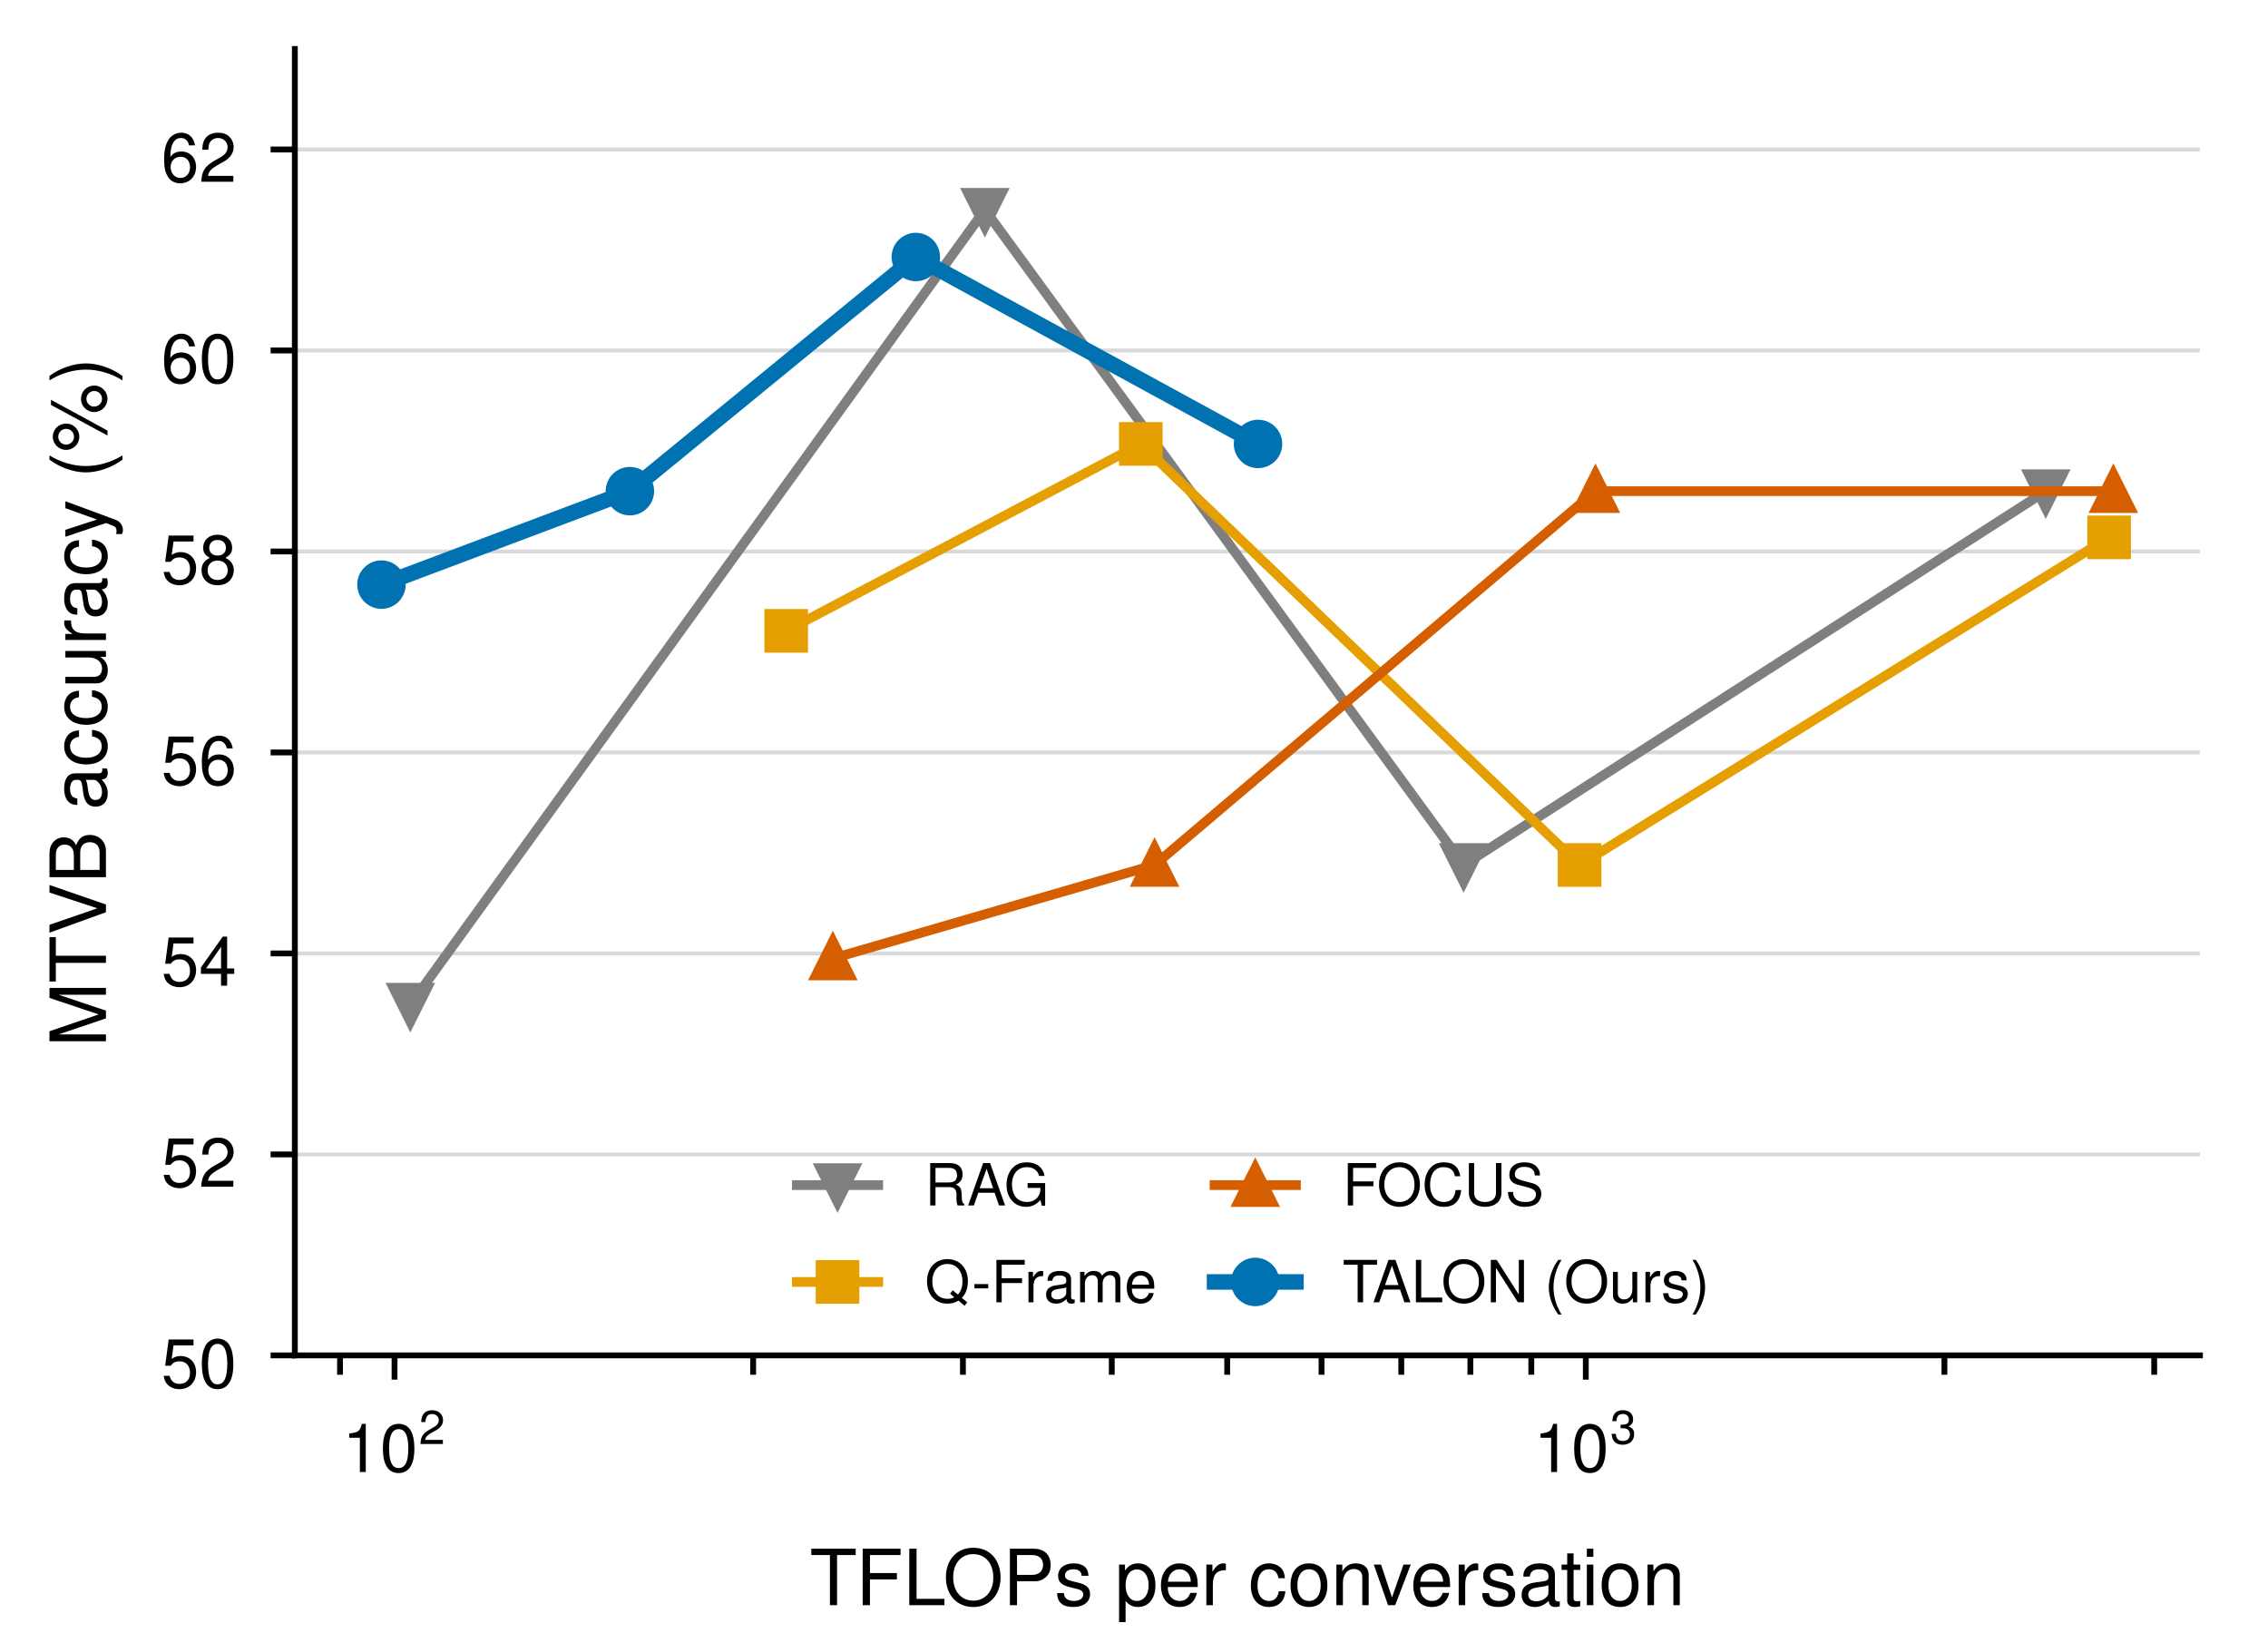
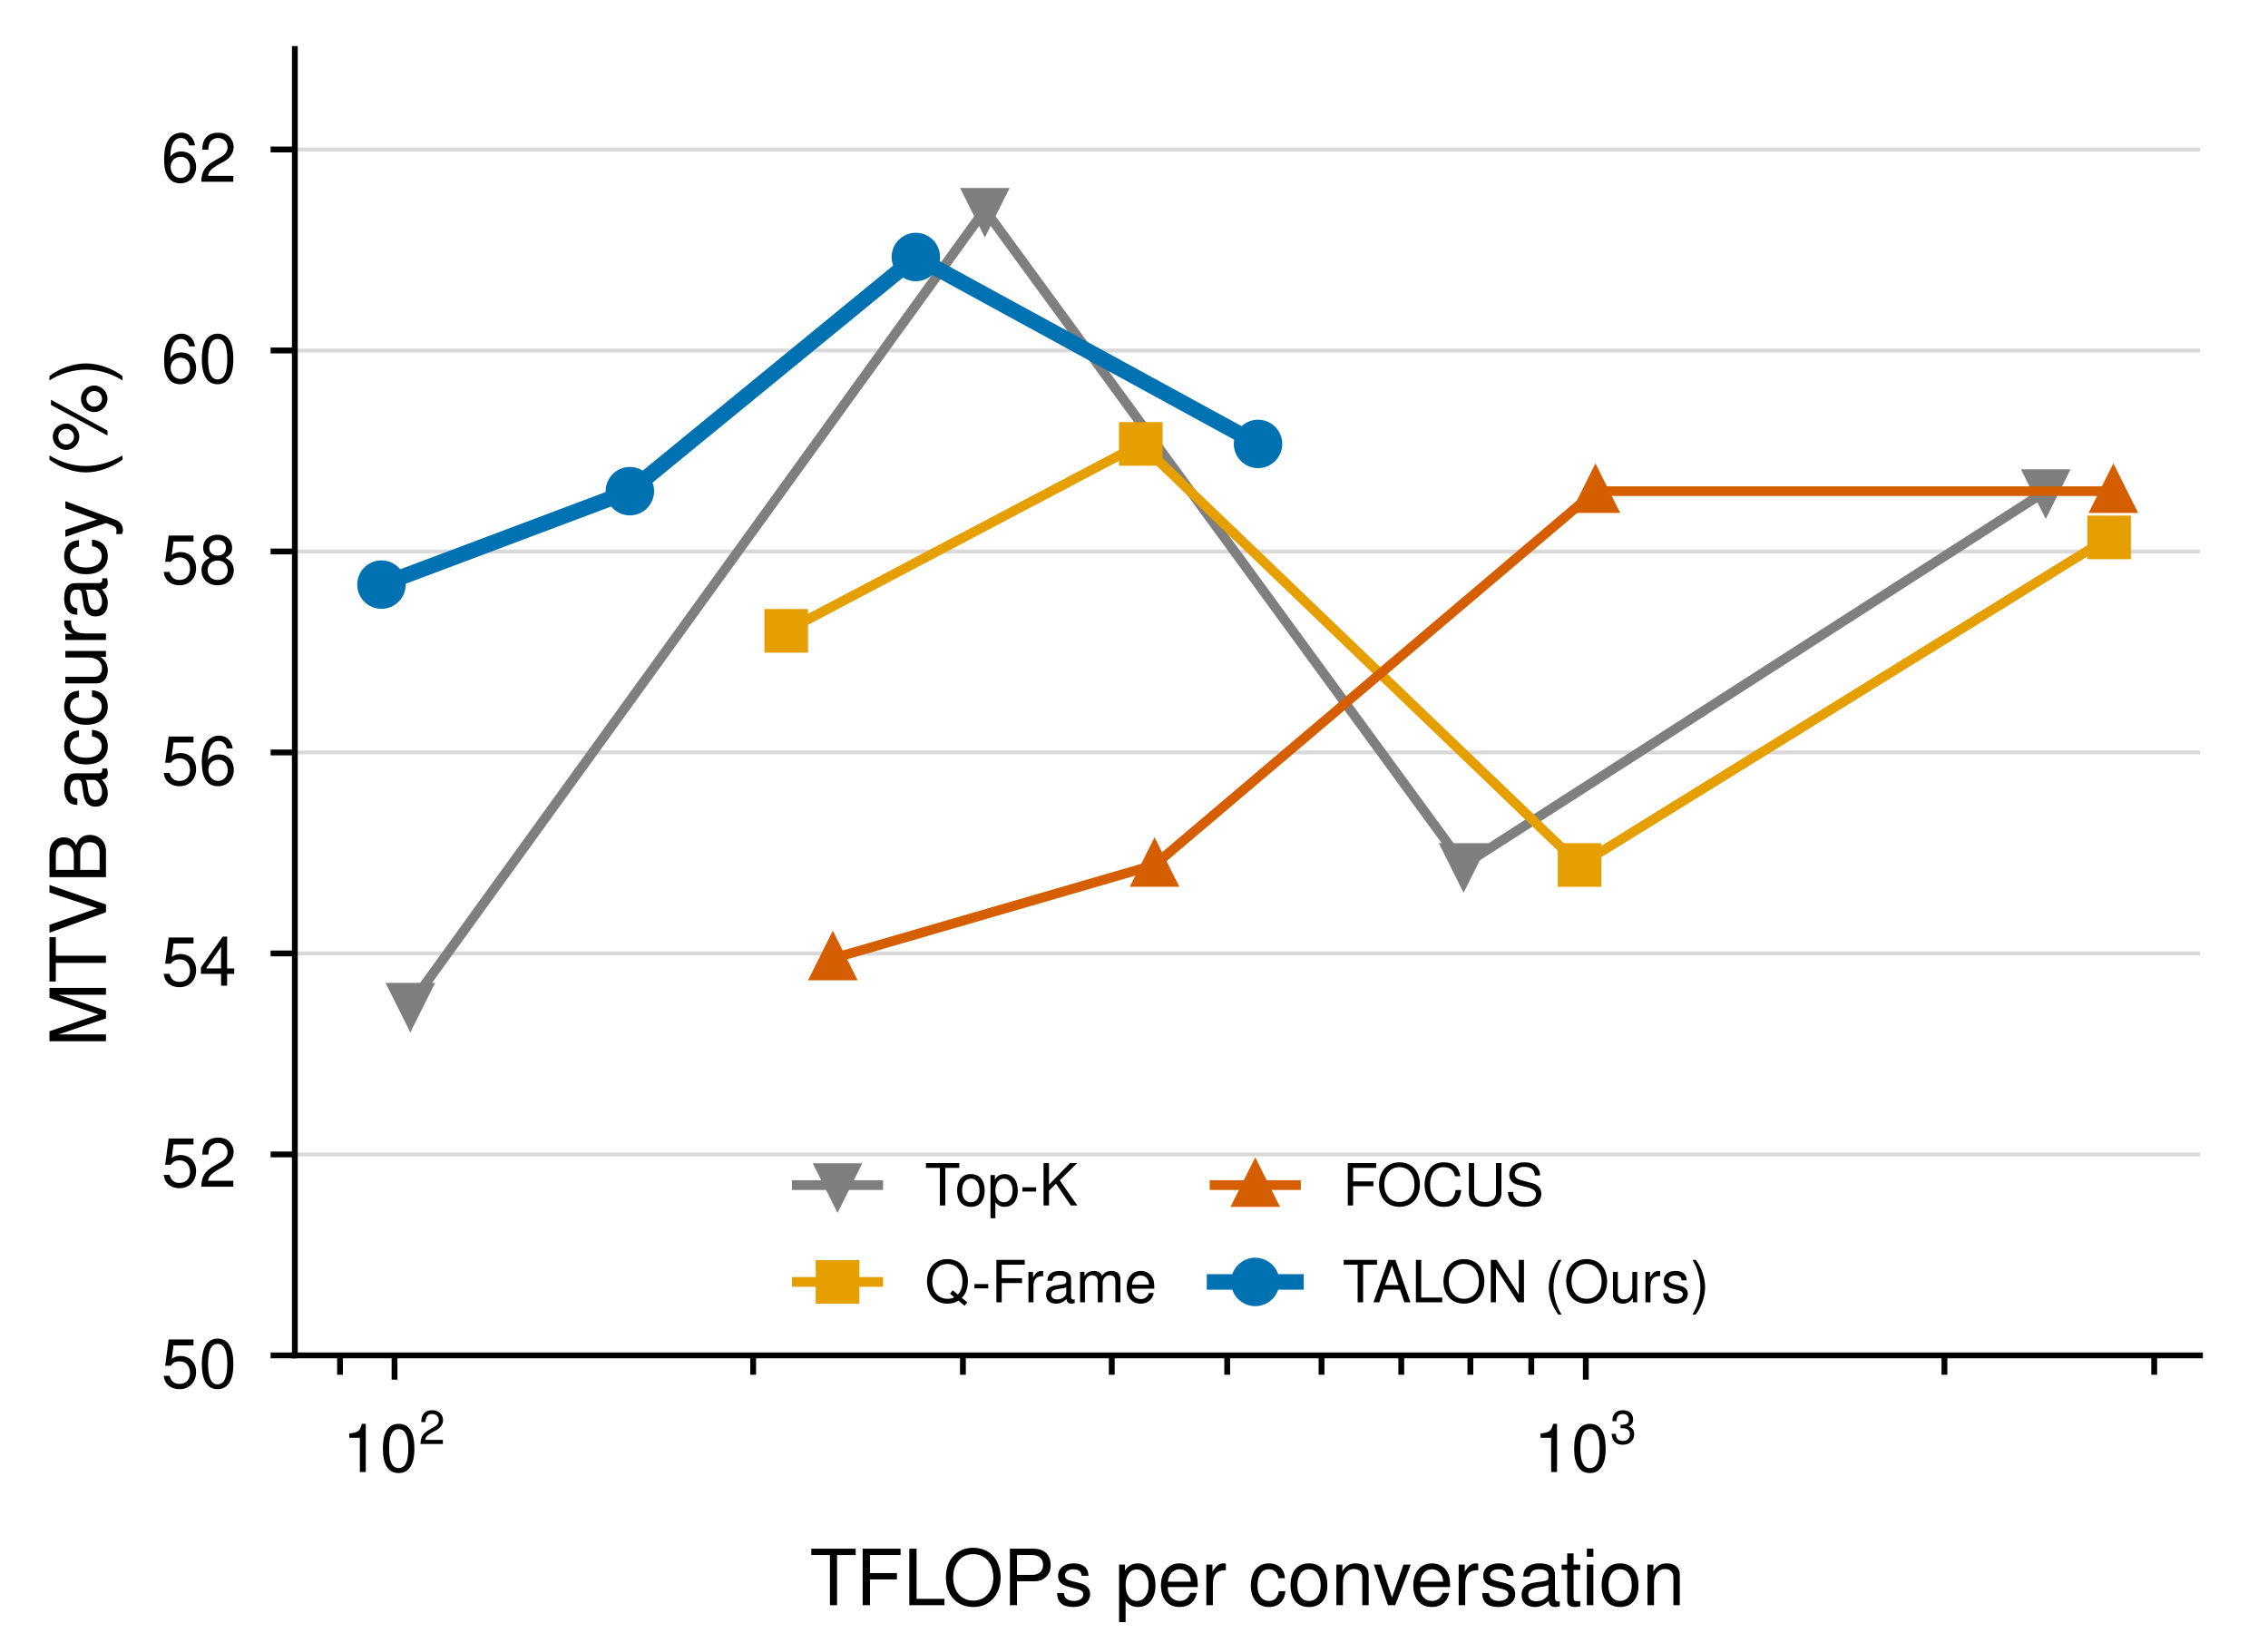
<svg xmlns="http://www.w3.org/2000/svg" xmlns:xlink="http://www.w3.org/1999/xlink" width="234pt" height="168.48pt" viewBox="0 0 234 168.48" version="1.1">
  <defs>
    <style type="text/css">*{stroke-linejoin: round; stroke-linecap: butt}</style>
  </defs>
  <g id="figure_1">
    <g id="patch_1">
      <path d="M 0 168.48  L 234 168.48  L 234 0  L 0 0  z " style="fill: #ffffff" />
    </g>
    <g id="axes_1">
      <g id="patch_2">
        <path d="M 30.42 139.838  L 226.98 139.838  L 226.98 5.054  L 30.42 5.054  z " style="fill: #ffffff" />
      </g>
      <g id="matplotlib.axis_1">
        <g id="xtick_1">
          <g id="line2d_1">
            <defs>
-               <path id="m56f54d2861" d="M 0 0  L 0 2.5  " style="stroke: #000000; stroke-width: 0.6" />
+               <path id="m5f5e166d02" d="M 0 0  L 0 2.5  " style="stroke: #000000; stroke-width: 0.6" />
            </defs>
            <g>
-               <use xlink:href="#m56f54d2861" x="40.706" y="139.838" style="stroke: #000000; stroke-width: 0.6" />
+               <use xlink:href="#m5f5e166d02" x="40.706" y="139.838" style="stroke: #000000; stroke-width: 0.6" />
            </g>
          </g>
          <g id="text_1">
            <g transform="translate(35.31599 152.5024)">
              <text>
                <tspan x="0" y="-0.631" style="font-size: 7px; font-family: 'Helvetica Neue'">1</tspan>
                <tspan x="3.892" y="-0.631" style="font-size: 7px; font-family: 'Helvetica Neue'">0</tspan>
                <tspan x="7.894" y="-3.522" style="font-size: 4.9px; font-family: 'Helvetica Neue'">2</tspan>
              </text>
            </g>
          </g>
        </g>
        <g id="xtick_2">
          <g id="line2d_2">
            <g>
-               <use xlink:href="#m56f54d2861" x="163.616" y="139.838" style="stroke: #000000; stroke-width: 0.6" />
+               <use xlink:href="#m5f5e166d02" x="163.616" y="139.838" style="stroke: #000000; stroke-width: 0.6" />
            </g>
          </g>
          <g id="text_2">
            <g transform="translate(158.226 152.5024)">
              <text>
                <tspan x="0" y="-0.631" style="font-size: 7px; font-family: 'Helvetica Neue'">1</tspan>
                <tspan x="3.892" y="-0.631" style="font-size: 7px; font-family: 'Helvetica Neue'">0</tspan>
                <tspan x="7.894" y="-3.522" style="font-size: 4.9px; font-family: 'Helvetica Neue'">3</tspan>
              </text>
            </g>
          </g>
        </g>
        <g id="xtick_3">
          <g id="line2d_3">
            <defs>
-               <path id="m73130291bb" d="M 0 0  L 0 2  " style="stroke: #000000; stroke-width: 0.6" />
+               <path id="m038fb39496" d="M 0 0  L 0 2  " style="stroke: #000000; stroke-width: 0.6" />
            </defs>
            <g>
-               <use xlink:href="#m73130291bb" x="35.082" y="139.838" style="stroke: #000000; stroke-width: 0.6" />
+               <use xlink:href="#m038fb39496" x="35.082" y="139.838" style="stroke: #000000; stroke-width: 0.6" />
            </g>
          </g>
        </g>
        <g id="xtick_4">
          <g id="line2d_4">
            <g>
-               <use xlink:href="#m73130291bb" x="77.706" y="139.838" style="stroke: #000000; stroke-width: 0.6" />
+               <use xlink:href="#m038fb39496" x="77.706" y="139.838" style="stroke: #000000; stroke-width: 0.6" />
            </g>
          </g>
        </g>
        <g id="xtick_5">
          <g id="line2d_5">
            <g>
-               <use xlink:href="#m73130291bb" x="99.349" y="139.838" style="stroke: #000000; stroke-width: 0.6" />
+               <use xlink:href="#m038fb39496" x="99.349" y="139.838" style="stroke: #000000; stroke-width: 0.6" />
            </g>
          </g>
        </g>
        <g id="xtick_6">
          <g id="line2d_6">
            <g>
-               <use xlink:href="#m73130291bb" x="114.705" y="139.838" style="stroke: #000000; stroke-width: 0.6" />
+               <use xlink:href="#m038fb39496" x="114.705" y="139.838" style="stroke: #000000; stroke-width: 0.6" />
            </g>
          </g>
        </g>
        <g id="xtick_7">
          <g id="line2d_7">
            <g>
-               <use xlink:href="#m73130291bb" x="126.616" y="139.838" style="stroke: #000000; stroke-width: 0.6" />
+               <use xlink:href="#m038fb39496" x="126.616" y="139.838" style="stroke: #000000; stroke-width: 0.6" />
            </g>
          </g>
        </g>
        <g id="xtick_8">
          <g id="line2d_8">
            <g>
-               <use xlink:href="#m73130291bb" x="136.349" y="139.838" style="stroke: #000000; stroke-width: 0.6" />
+               <use xlink:href="#m038fb39496" x="136.349" y="139.838" style="stroke: #000000; stroke-width: 0.6" />
            </g>
          </g>
        </g>
        <g id="xtick_9">
          <g id="line2d_9">
            <g>
-               <use xlink:href="#m73130291bb" x="144.577" y="139.838" style="stroke: #000000; stroke-width: 0.6" />
+               <use xlink:href="#m038fb39496" x="144.577" y="139.838" style="stroke: #000000; stroke-width: 0.6" />
            </g>
          </g>
        </g>
        <g id="xtick_10">
          <g id="line2d_10">
            <g>
-               <use xlink:href="#m73130291bb" x="151.705" y="139.838" style="stroke: #000000; stroke-width: 0.6" />
+               <use xlink:href="#m038fb39496" x="151.705" y="139.838" style="stroke: #000000; stroke-width: 0.6" />
            </g>
          </g>
        </g>
        <g id="xtick_11">
          <g id="line2d_11">
            <g>
-               <use xlink:href="#m73130291bb" x="157.992" y="139.838" style="stroke: #000000; stroke-width: 0.6" />
+               <use xlink:href="#m038fb39496" x="157.992" y="139.838" style="stroke: #000000; stroke-width: 0.6" />
            </g>
          </g>
        </g>
        <g id="xtick_12">
          <g id="line2d_12">
            <g>
-               <use xlink:href="#m73130291bb" x="200.616" y="139.838" style="stroke: #000000; stroke-width: 0.6" />
+               <use xlink:href="#m038fb39496" x="200.616" y="139.838" style="stroke: #000000; stroke-width: 0.6" />
            </g>
          </g>
        </g>
        <g id="xtick_13">
          <g id="line2d_13">
            <g>
-               <use xlink:href="#m73130291bb" x="222.259" y="139.838" style="stroke: #000000; stroke-width: 0.6" />
+               <use xlink:href="#m038fb39496" x="222.259" y="139.838" style="stroke: #000000; stroke-width: 0.6" />
            </g>
          </g>
        </g>
        <g id="text_3">
          <text style="font-size: 8px; font-family: 'Helvetica Neue', 'Helvetica', 'Arial', 'TeX Gyre Heros', 'Nimbus Sans', 'Liberation Sans', 'DejaVu Sans', sans-serif; text-anchor: middle" x="128.7" y="165.609" transform="rotate(-0 128.7 165.6094)">TFLOPs per conversation</text>
        </g>
      </g>
      <g id="matplotlib.axis_2">
        <g id="ytick_1">
          <g id="line2d_14">
-             <path d="M 30.42 139.838  L 226.98 139.838  " clip-path="url(#p18e8fd5a39)" style="fill: none; stroke: #d9d9d9; stroke-width: 0.4; stroke-linecap: square" />
+             <path d="M 30.42 139.838  L 226.98 139.838  " clip-path="url(#p450d087f22)" style="fill: none; stroke: #d9d9d9; stroke-width: 0.4; stroke-linecap: square" />
          </g>
          <g id="line2d_15">
            <defs>
-               <path id="m559d681cb4" d="M 0 0  L -2.5 0  " style="stroke: #000000; stroke-width: 0.6" />
+               <path id="m58cfd22f32" d="M 0 0  L -2.5 0  " style="stroke: #000000; stroke-width: 0.6" />
            </defs>
            <g>
-               <use xlink:href="#m559d681cb4" x="30.42" y="139.838" style="stroke: #000000; stroke-width: 0.6" />
+               <use xlink:href="#m58cfd22f32" x="30.42" y="139.838" style="stroke: #000000; stroke-width: 0.6" />
            </g>
          </g>
          <g id="text_4">
            <text style="font-size: 7px; font-family: 'Helvetica Neue', 'Helvetica', 'Arial', 'TeX Gyre Heros', 'Nimbus Sans', 'Liberation Sans', 'DejaVu Sans', sans-serif; text-anchor: end" x="24.42" y="143.17" transform="rotate(-0 24.42 143.1704)">50</text>
          </g>
        </g>
        <g id="ytick_2">
          <g id="line2d_16">
-             <path d="M 30.42 119.102  L 226.98 119.102  " clip-path="url(#p18e8fd5a39)" style="fill: none; stroke: #d9d9d9; stroke-width: 0.4; stroke-linecap: square" />
+             <path d="M 30.42 119.102  L 226.98 119.102  " clip-path="url(#p450d087f22)" style="fill: none; stroke: #d9d9d9; stroke-width: 0.4; stroke-linecap: square" />
          </g>
          <g id="line2d_17">
            <g>
-               <use xlink:href="#m559d681cb4" x="30.42" y="119.102" style="stroke: #000000; stroke-width: 0.6" />
+               <use xlink:href="#m58cfd22f32" x="30.42" y="119.102" style="stroke: #000000; stroke-width: 0.6" />
            </g>
          </g>
          <g id="text_5">
            <text style="font-size: 7px; font-family: 'Helvetica Neue', 'Helvetica', 'Arial', 'TeX Gyre Heros', 'Nimbus Sans', 'Liberation Sans', 'DejaVu Sans', sans-serif; text-anchor: end" x="24.42" y="122.434" transform="rotate(-0 24.42 122.4344)">52</text>
          </g>
        </g>
        <g id="ytick_3">
          <g id="line2d_18">
-             <path d="M 30.42 98.366  L 226.98 98.366  " clip-path="url(#p18e8fd5a39)" style="fill: none; stroke: #d9d9d9; stroke-width: 0.4; stroke-linecap: square" />
+             <path d="M 30.42 98.366  L 226.98 98.366  " clip-path="url(#p450d087f22)" style="fill: none; stroke: #d9d9d9; stroke-width: 0.4; stroke-linecap: square" />
          </g>
          <g id="line2d_19">
            <g>
-               <use xlink:href="#m559d681cb4" x="30.42" y="98.366" style="stroke: #000000; stroke-width: 0.6" />
+               <use xlink:href="#m58cfd22f32" x="30.42" y="98.366" style="stroke: #000000; stroke-width: 0.6" />
            </g>
          </g>
          <g id="text_6">
            <text style="font-size: 7px; font-family: 'Helvetica Neue', 'Helvetica', 'Arial', 'TeX Gyre Heros', 'Nimbus Sans', 'Liberation Sans', 'DejaVu Sans', sans-serif; text-anchor: end" x="24.42" y="101.698" transform="rotate(-0 24.42 101.6984)">54</text>
          </g>
        </g>
        <g id="ytick_4">
          <g id="line2d_20">
-             <path d="M 30.42 77.63  L 226.98 77.63  " clip-path="url(#p18e8fd5a39)" style="fill: none; stroke: #d9d9d9; stroke-width: 0.4; stroke-linecap: square" />
+             <path d="M 30.42 77.63  L 226.98 77.63  " clip-path="url(#p450d087f22)" style="fill: none; stroke: #d9d9d9; stroke-width: 0.4; stroke-linecap: square" />
          </g>
          <g id="line2d_21">
            <g>
-               <use xlink:href="#m559d681cb4" x="30.42" y="77.63" style="stroke: #000000; stroke-width: 0.6" />
+               <use xlink:href="#m58cfd22f32" x="30.42" y="77.63" style="stroke: #000000; stroke-width: 0.6" />
            </g>
          </g>
          <g id="text_7">
            <text style="font-size: 7px; font-family: 'Helvetica Neue', 'Helvetica', 'Arial', 'TeX Gyre Heros', 'Nimbus Sans', 'Liberation Sans', 'DejaVu Sans', sans-serif; text-anchor: end" x="24.42" y="80.962" transform="rotate(-0 24.42 80.9624)">56</text>
          </g>
        </g>
        <g id="ytick_5">
          <g id="line2d_22">
-             <path d="M 30.42 56.894  L 226.98 56.894  " clip-path="url(#p18e8fd5a39)" style="fill: none; stroke: #d9d9d9; stroke-width: 0.4; stroke-linecap: square" />
+             <path d="M 30.42 56.894  L 226.98 56.894  " clip-path="url(#p450d087f22)" style="fill: none; stroke: #d9d9d9; stroke-width: 0.4; stroke-linecap: square" />
          </g>
          <g id="line2d_23">
            <g>
-               <use xlink:href="#m559d681cb4" x="30.42" y="56.894" style="stroke: #000000; stroke-width: 0.6" />
+               <use xlink:href="#m58cfd22f32" x="30.42" y="56.894" style="stroke: #000000; stroke-width: 0.6" />
            </g>
          </g>
          <g id="text_8">
            <text style="font-size: 7px; font-family: 'Helvetica Neue', 'Helvetica', 'Arial', 'TeX Gyre Heros', 'Nimbus Sans', 'Liberation Sans', 'DejaVu Sans', sans-serif; text-anchor: end" x="24.42" y="60.226" transform="rotate(-0 24.42 60.2264)">58</text>
          </g>
        </g>
        <g id="ytick_6">
          <g id="line2d_24">
-             <path d="M 30.42 36.158  L 226.98 36.158  " clip-path="url(#p18e8fd5a39)" style="fill: none; stroke: #d9d9d9; stroke-width: 0.4; stroke-linecap: square" />
+             <path d="M 30.42 36.158  L 226.98 36.158  " clip-path="url(#p450d087f22)" style="fill: none; stroke: #d9d9d9; stroke-width: 0.4; stroke-linecap: square" />
          </g>
          <g id="line2d_25">
            <g>
-               <use xlink:href="#m559d681cb4" x="30.42" y="36.158" style="stroke: #000000; stroke-width: 0.6" />
+               <use xlink:href="#m58cfd22f32" x="30.42" y="36.158" style="stroke: #000000; stroke-width: 0.6" />
            </g>
          </g>
          <g id="text_9">
            <text style="font-size: 7px; font-family: 'Helvetica Neue', 'Helvetica', 'Arial', 'TeX Gyre Heros', 'Nimbus Sans', 'Liberation Sans', 'DejaVu Sans', sans-serif; text-anchor: end" x="24.42" y="39.49" transform="rotate(-0 24.42 39.4904)">60</text>
          </g>
        </g>
        <g id="ytick_7">
          <g id="line2d_26">
-             <path d="M 30.42 15.422  L 226.98 15.422  " clip-path="url(#p18e8fd5a39)" style="fill: none; stroke: #d9d9d9; stroke-width: 0.4; stroke-linecap: square" />
+             <path d="M 30.42 15.422  L 226.98 15.422  " clip-path="url(#p450d087f22)" style="fill: none; stroke: #d9d9d9; stroke-width: 0.4; stroke-linecap: square" />
          </g>
          <g id="line2d_27">
            <g>
-               <use xlink:href="#m559d681cb4" x="30.42" y="15.422" style="stroke: #000000; stroke-width: 0.6" />
+               <use xlink:href="#m58cfd22f32" x="30.42" y="15.422" style="stroke: #000000; stroke-width: 0.6" />
            </g>
          </g>
          <g id="text_10">
            <text style="font-size: 7px; font-family: 'Helvetica Neue', 'Helvetica', 'Arial', 'TeX Gyre Heros', 'Nimbus Sans', 'Liberation Sans', 'DejaVu Sans', sans-serif; text-anchor: end" x="24.42" y="18.754" transform="rotate(-0 24.42 18.7544)">62</text>
          </g>
        </g>
        <g id="text_11">
          <text style="font-size: 8px; font-family: 'Helvetica Neue', 'Helvetica', 'Arial', 'TeX Gyre Heros', 'Nimbus Sans', 'Liberation Sans', 'DejaVu Sans', sans-serif; text-anchor: middle" x="10.933" y="72.446" transform="rotate(-90 10.93287 72.4464)">MTVB accuracy (%)</text>
        </g>
      </g>
      <g id="line2d_28">
-         <path d="M 42.336 103.654  L 101.613 21.643  L 151.006 89.243  L 211.07 50.674  " clip-path="url(#p18e8fd5a39)" style="fill: none; stroke: #7f7f7f; stroke-linecap: square" />
+         <path d="M 42.336 103.654  L 101.613 21.643  L 151.006 89.243  L 211.07 50.674  " clip-path="url(#p450d087f22)" style="fill: none; stroke: #7f7f7f; stroke-linecap: square" />
        <defs>
-           <path id="m9eb6e48b61" d="M -0 1.75  L 1.75 -1.75  L -1.75 -1.75  z " style="stroke: #7f7f7f; stroke-linejoin: miter" />
+           <path id="mfda0dea805" d="M -0 1.75  L 1.75 -1.75  L -1.75 -1.75  z " style="stroke: #7f7f7f; stroke-linejoin: miter" />
        </defs>
-         <g clip-path="url(#p18e8fd5a39)">
-           <use xlink:href="#m9eb6e48b61" x="42.336" y="103.654" style="fill: #7f7f7f; stroke: #7f7f7f; stroke-linejoin: miter" />
-           <use xlink:href="#m9eb6e48b61" x="101.613" y="21.643" style="fill: #7f7f7f; stroke: #7f7f7f; stroke-linejoin: miter" />
-           <use xlink:href="#m9eb6e48b61" x="151.006" y="89.243" style="fill: #7f7f7f; stroke: #7f7f7f; stroke-linejoin: miter" />
-           <use xlink:href="#m9eb6e48b61" x="211.07" y="50.674" style="fill: #7f7f7f; stroke: #7f7f7f; stroke-linejoin: miter" />
+         <g clip-path="url(#p450d087f22)">
+           <use xlink:href="#mfda0dea805" x="42.336" y="103.654" style="fill: #7f7f7f; stroke: #7f7f7f; stroke-linejoin: miter" />
+           <use xlink:href="#mfda0dea805" x="101.613" y="21.643" style="fill: #7f7f7f; stroke: #7f7f7f; stroke-linejoin: miter" />
+           <use xlink:href="#mfda0dea805" x="151.006" y="89.243" style="fill: #7f7f7f; stroke: #7f7f7f; stroke-linejoin: miter" />
+           <use xlink:href="#mfda0dea805" x="211.07" y="50.674" style="fill: #7f7f7f; stroke: #7f7f7f; stroke-linejoin: miter" />
        </g>
      </g>
      <g id="line2d_29">
-         <path d="M 81.117 65.085  L 117.702 45.801  L 162.972 89.243  L 217.605 55.443  " clip-path="url(#p18e8fd5a39)" style="fill: none; stroke: #e69f00; stroke-linecap: square" />
+         <path d="M 81.117 65.085  L 117.702 45.801  L 162.972 89.243  L 217.605 55.443  " clip-path="url(#p450d087f22)" style="fill: none; stroke: #e69f00; stroke-linecap: square" />
        <defs>
-           <path id="m37dd24dab8" d="M -1.75 1.75  L 1.75 1.75  L 1.75 -1.75  L -1.75 -1.75  z " style="stroke: #e69f00; stroke-linejoin: miter" />
+           <path id="me984724351" d="M -1.75 1.75  L 1.75 1.75  L 1.75 -1.75  L -1.75 -1.75  z " style="stroke: #e69f00; stroke-linejoin: miter" />
        </defs>
-         <g clip-path="url(#p18e8fd5a39)">
-           <use xlink:href="#m37dd24dab8" x="81.117" y="65.085" style="fill: #e69f00; stroke: #e69f00; stroke-linejoin: miter" />
-           <use xlink:href="#m37dd24dab8" x="117.702" y="45.801" style="fill: #e69f00; stroke: #e69f00; stroke-linejoin: miter" />
-           <use xlink:href="#m37dd24dab8" x="162.972" y="89.243" style="fill: #e69f00; stroke: #e69f00; stroke-linejoin: miter" />
-           <use xlink:href="#m37dd24dab8" x="217.605" y="55.443" style="fill: #e69f00; stroke: #e69f00; stroke-linejoin: miter" />
+         <g clip-path="url(#p450d087f22)">
+           <use xlink:href="#me984724351" x="81.117" y="65.085" style="fill: #e69f00; stroke: #e69f00; stroke-linejoin: miter" />
+           <use xlink:href="#me984724351" x="117.702" y="45.801" style="fill: #e69f00; stroke: #e69f00; stroke-linejoin: miter" />
+           <use xlink:href="#me984724351" x="162.972" y="89.243" style="fill: #e69f00; stroke: #e69f00; stroke-linejoin: miter" />
+           <use xlink:href="#me984724351" x="217.605" y="55.443" style="fill: #e69f00; stroke: #e69f00; stroke-linejoin: miter" />
        </g>
      </g>
      <g id="line2d_30">
-         <path d="M 85.926 98.885  L 119.121 89.243  L 164.61 50.674  L 218.045 50.674  " clip-path="url(#p18e8fd5a39)" style="fill: none; stroke: #d55e00; stroke-linecap: square" />
+         <path d="M 85.926 98.885  L 119.121 89.243  L 164.61 50.674  L 218.045 50.674  " clip-path="url(#p450d087f22)" style="fill: none; stroke: #d55e00; stroke-linecap: square" />
        <defs>
-           <path id="m023f02c074" d="M 0 -1.75  L -1.75 1.75  L 1.75 1.75  z " style="stroke: #d55e00; stroke-linejoin: miter" />
+           <path id="m1761fa0e5c" d="M 0 -1.75  L -1.75 1.75  L 1.75 1.75  z " style="stroke: #d55e00; stroke-linejoin: miter" />
        </defs>
-         <g clip-path="url(#p18e8fd5a39)">
-           <use xlink:href="#m023f02c074" x="85.926" y="98.885" style="fill: #d55e00; stroke: #d55e00; stroke-linejoin: miter" />
-           <use xlink:href="#m023f02c074" x="119.121" y="89.243" style="fill: #d55e00; stroke: #d55e00; stroke-linejoin: miter" />
-           <use xlink:href="#m023f02c074" x="164.61" y="50.674" style="fill: #d55e00; stroke: #d55e00; stroke-linejoin: miter" />
-           <use xlink:href="#m023f02c074" x="218.045" y="50.674" style="fill: #d55e00; stroke: #d55e00; stroke-linejoin: miter" />
+         <g clip-path="url(#p450d087f22)">
+           <use xlink:href="#m1761fa0e5c" x="85.926" y="98.885" style="fill: #d55e00; stroke: #d55e00; stroke-linejoin: miter" />
+           <use xlink:href="#m1761fa0e5c" x="119.121" y="89.243" style="fill: #d55e00; stroke: #d55e00; stroke-linejoin: miter" />
+           <use xlink:href="#m1761fa0e5c" x="164.61" y="50.674" style="fill: #d55e00; stroke: #d55e00; stroke-linejoin: miter" />
+           <use xlink:href="#m1761fa0e5c" x="218.045" y="50.674" style="fill: #d55e00; stroke: #d55e00; stroke-linejoin: miter" />
        </g>
      </g>
      <g id="patch_3">
        <path d="M 30.42 139.838  L 30.42 5.054  " style="fill: none; stroke: #000000; stroke-width: 0.6; stroke-linejoin: miter; stroke-linecap: square" />
      </g>
      <g id="patch_4">
        <path d="M 30.42 139.838  L 226.98 139.838  " style="fill: none; stroke: #000000; stroke-width: 0.6; stroke-linejoin: miter; stroke-linecap: square" />
      </g>
      <g id="line2d_31">
-         <path d="M 39.355 60.316  L 64.988 50.674  L 94.49 26.516  L 129.797 45.801  " clip-path="url(#p18e8fd5a39)" style="fill: none; stroke: #0072b2; stroke-width: 1.6; stroke-linecap: square" />
+         <path d="M 39.355 60.316  L 64.988 50.674  L 94.49 26.516  L 129.797 45.801  " clip-path="url(#p450d087f22)" style="fill: none; stroke: #0072b2; stroke-width: 1.6; stroke-linecap: square" />
        <defs>
-           <path id="m91bbaf8480" d="M 0 2  C 0.53 2 1.039 1.789 1.414 1.414  C 1.789 1.039 2 0.53 2 0  C 2 -0.53 1.789 -1.039 1.414 -1.414  C 1.039 -1.789 0.53 -2 0 -2  C -0.53 -2 -1.039 -1.789 -1.414 -1.414  C -1.789 -1.039 -2 -0.53 -2 0  C -2 0.53 -1.789 1.039 -1.414 1.414  C -1.039 1.789 -0.53 2 0 2  z " style="stroke: #0072b2" />
+           <path id="mc4d85626bd" d="M 0 2  C 0.53 2 1.039 1.789 1.414 1.414  C 1.789 1.039 2 0.53 2 0  C 2 -0.53 1.789 -1.039 1.414 -1.414  C 1.039 -1.789 0.53 -2 0 -2  C -0.53 -2 -1.039 -1.789 -1.414 -1.414  C -1.789 -1.039 -2 -0.53 -2 0  C -2 0.53 -1.789 1.039 -1.414 1.414  C -1.039 1.789 -0.53 2 0 2  z " style="stroke: #0072b2" />
        </defs>
-         <g clip-path="url(#p18e8fd5a39)">
-           <use xlink:href="#m91bbaf8480" x="39.355" y="60.316" style="fill: #0072b2; stroke: #0072b2" />
-           <use xlink:href="#m91bbaf8480" x="64.988" y="50.674" style="fill: #0072b2; stroke: #0072b2" />
-           <use xlink:href="#m91bbaf8480" x="94.49" y="26.516" style="fill: #0072b2; stroke: #0072b2" />
-           <use xlink:href="#m91bbaf8480" x="129.797" y="45.801" style="fill: #0072b2; stroke: #0072b2" />
+         <g clip-path="url(#p450d087f22)">
+           <use xlink:href="#mc4d85626bd" x="39.355" y="60.316" style="fill: #0072b2; stroke: #0072b2" />
+           <use xlink:href="#mc4d85626bd" x="64.988" y="50.674" style="fill: #0072b2; stroke: #0072b2" />
+           <use xlink:href="#mc4d85626bd" x="94.49" y="26.516" style="fill: #0072b2; stroke: #0072b2" />
+           <use xlink:href="#mc4d85626bd" x="129.797" y="45.801" style="fill: #0072b2; stroke: #0072b2" />
        </g>
      </g>
      <g id="legend_1">
        <g id="line2d_32">
          <path d="M 82.212 122.27  L 86.412 122.27  L 90.612 122.27  " style="fill: none; stroke: #7f7f7f; stroke-linecap: square" />
          <g>
-             <use xlink:href="#m9eb6e48b61" x="86.412" y="122.27" style="fill: #7f7f7f; stroke: #7f7f7f; stroke-linejoin: miter" />
+             <use xlink:href="#mfda0dea805" x="86.412" y="122.27" style="fill: #7f7f7f; stroke: #7f7f7f; stroke-linejoin: miter" />
          </g>
        </g>
        <g id="text_12">
-           <text style="font-size: 6px; font-family: 'Helvetica Neue', 'Helvetica', 'Arial', 'TeX Gyre Heros', 'Nimbus Sans', 'Liberation Sans', 'DejaVu Sans', sans-serif; text-anchor: start" x="95.412" y="124.37" transform="rotate(-0 95.41172 124.3704)">RAG</text>
+           <text style="font-size: 6px; font-family: 'Helvetica Neue', 'Helvetica', 'Arial', 'TeX Gyre Heros', 'Nimbus Sans', 'Liberation Sans', 'DejaVu Sans', sans-serif; text-anchor: start" x="95.412" y="124.37" transform="rotate(-0 95.41172 124.3704)">Top-K</text>
        </g>
        <g id="line2d_33">
          <path d="M 82.212 132.26  L 86.412 132.26  L 90.612 132.26  " style="fill: none; stroke: #e69f00; stroke-linecap: square" />
          <g>
-             <use xlink:href="#m37dd24dab8" x="86.412" y="132.26" style="fill: #e69f00; stroke: #e69f00; stroke-linejoin: miter" />
+             <use xlink:href="#me984724351" x="86.412" y="132.26" style="fill: #e69f00; stroke: #e69f00; stroke-linejoin: miter" />
          </g>
        </g>
        <g id="text_13">
          <text style="font-size: 6px; font-family: 'Helvetica Neue', 'Helvetica', 'Arial', 'TeX Gyre Heros', 'Nimbus Sans', 'Liberation Sans', 'DejaVu Sans', sans-serif; text-anchor: start" x="95.412" y="134.36" transform="rotate(-0 95.41172 134.3604)">Q-Frame</text>
        </g>
        <g id="line2d_34">
          <path d="M 125.31 122.27  L 129.51 122.27  L 133.71 122.27  " style="fill: none; stroke: #d55e00; stroke-linecap: square" />
          <g>
-             <use xlink:href="#m023f02c074" x="129.51" y="122.27" style="fill: #d55e00; stroke: #d55e00; stroke-linejoin: miter" />
+             <use xlink:href="#m1761fa0e5c" x="129.51" y="122.27" style="fill: #d55e00; stroke: #d55e00; stroke-linejoin: miter" />
          </g>
        </g>
        <g id="text_14">
          <text style="font-size: 6px; font-family: 'Helvetica Neue', 'Helvetica', 'Arial', 'TeX Gyre Heros', 'Nimbus Sans', 'Liberation Sans', 'DejaVu Sans', sans-serif; text-anchor: start" x="138.51" y="124.37" transform="rotate(-0 138.5105 124.3704)">FOCUS</text>
        </g>
        <g id="line2d_35">
          <path d="M 125.31 132.26  L 129.51 132.26  L 133.71 132.26  " style="fill: none; stroke: #0072b2; stroke-width: 1.6; stroke-linecap: square" />
          <g>
-             <use xlink:href="#m91bbaf8480" x="129.51" y="132.26" style="fill: #0072b2; stroke: #0072b2" />
+             <use xlink:href="#mc4d85626bd" x="129.51" y="132.26" style="fill: #0072b2; stroke: #0072b2" />
          </g>
        </g>
        <g id="text_15">
          <text style="font-size: 6px; font-family: 'Helvetica Neue', 'Helvetica', 'Arial', 'TeX Gyre Heros', 'Nimbus Sans', 'Liberation Sans', 'DejaVu Sans', sans-serif; text-anchor: start" x="138.51" y="134.36" transform="rotate(-0 138.5105 134.3604)">TALON (Ours)</text>
        </g>
      </g>
    </g>
  </g>
  <defs>
-     <clipPath id="p18e8fd5a39">
+     <clipPath id="p450d087f22">
      <rect x="30.42" y="5.054" width="196.56" height="134.784" />
    </clipPath>
  </defs>
</svg>
